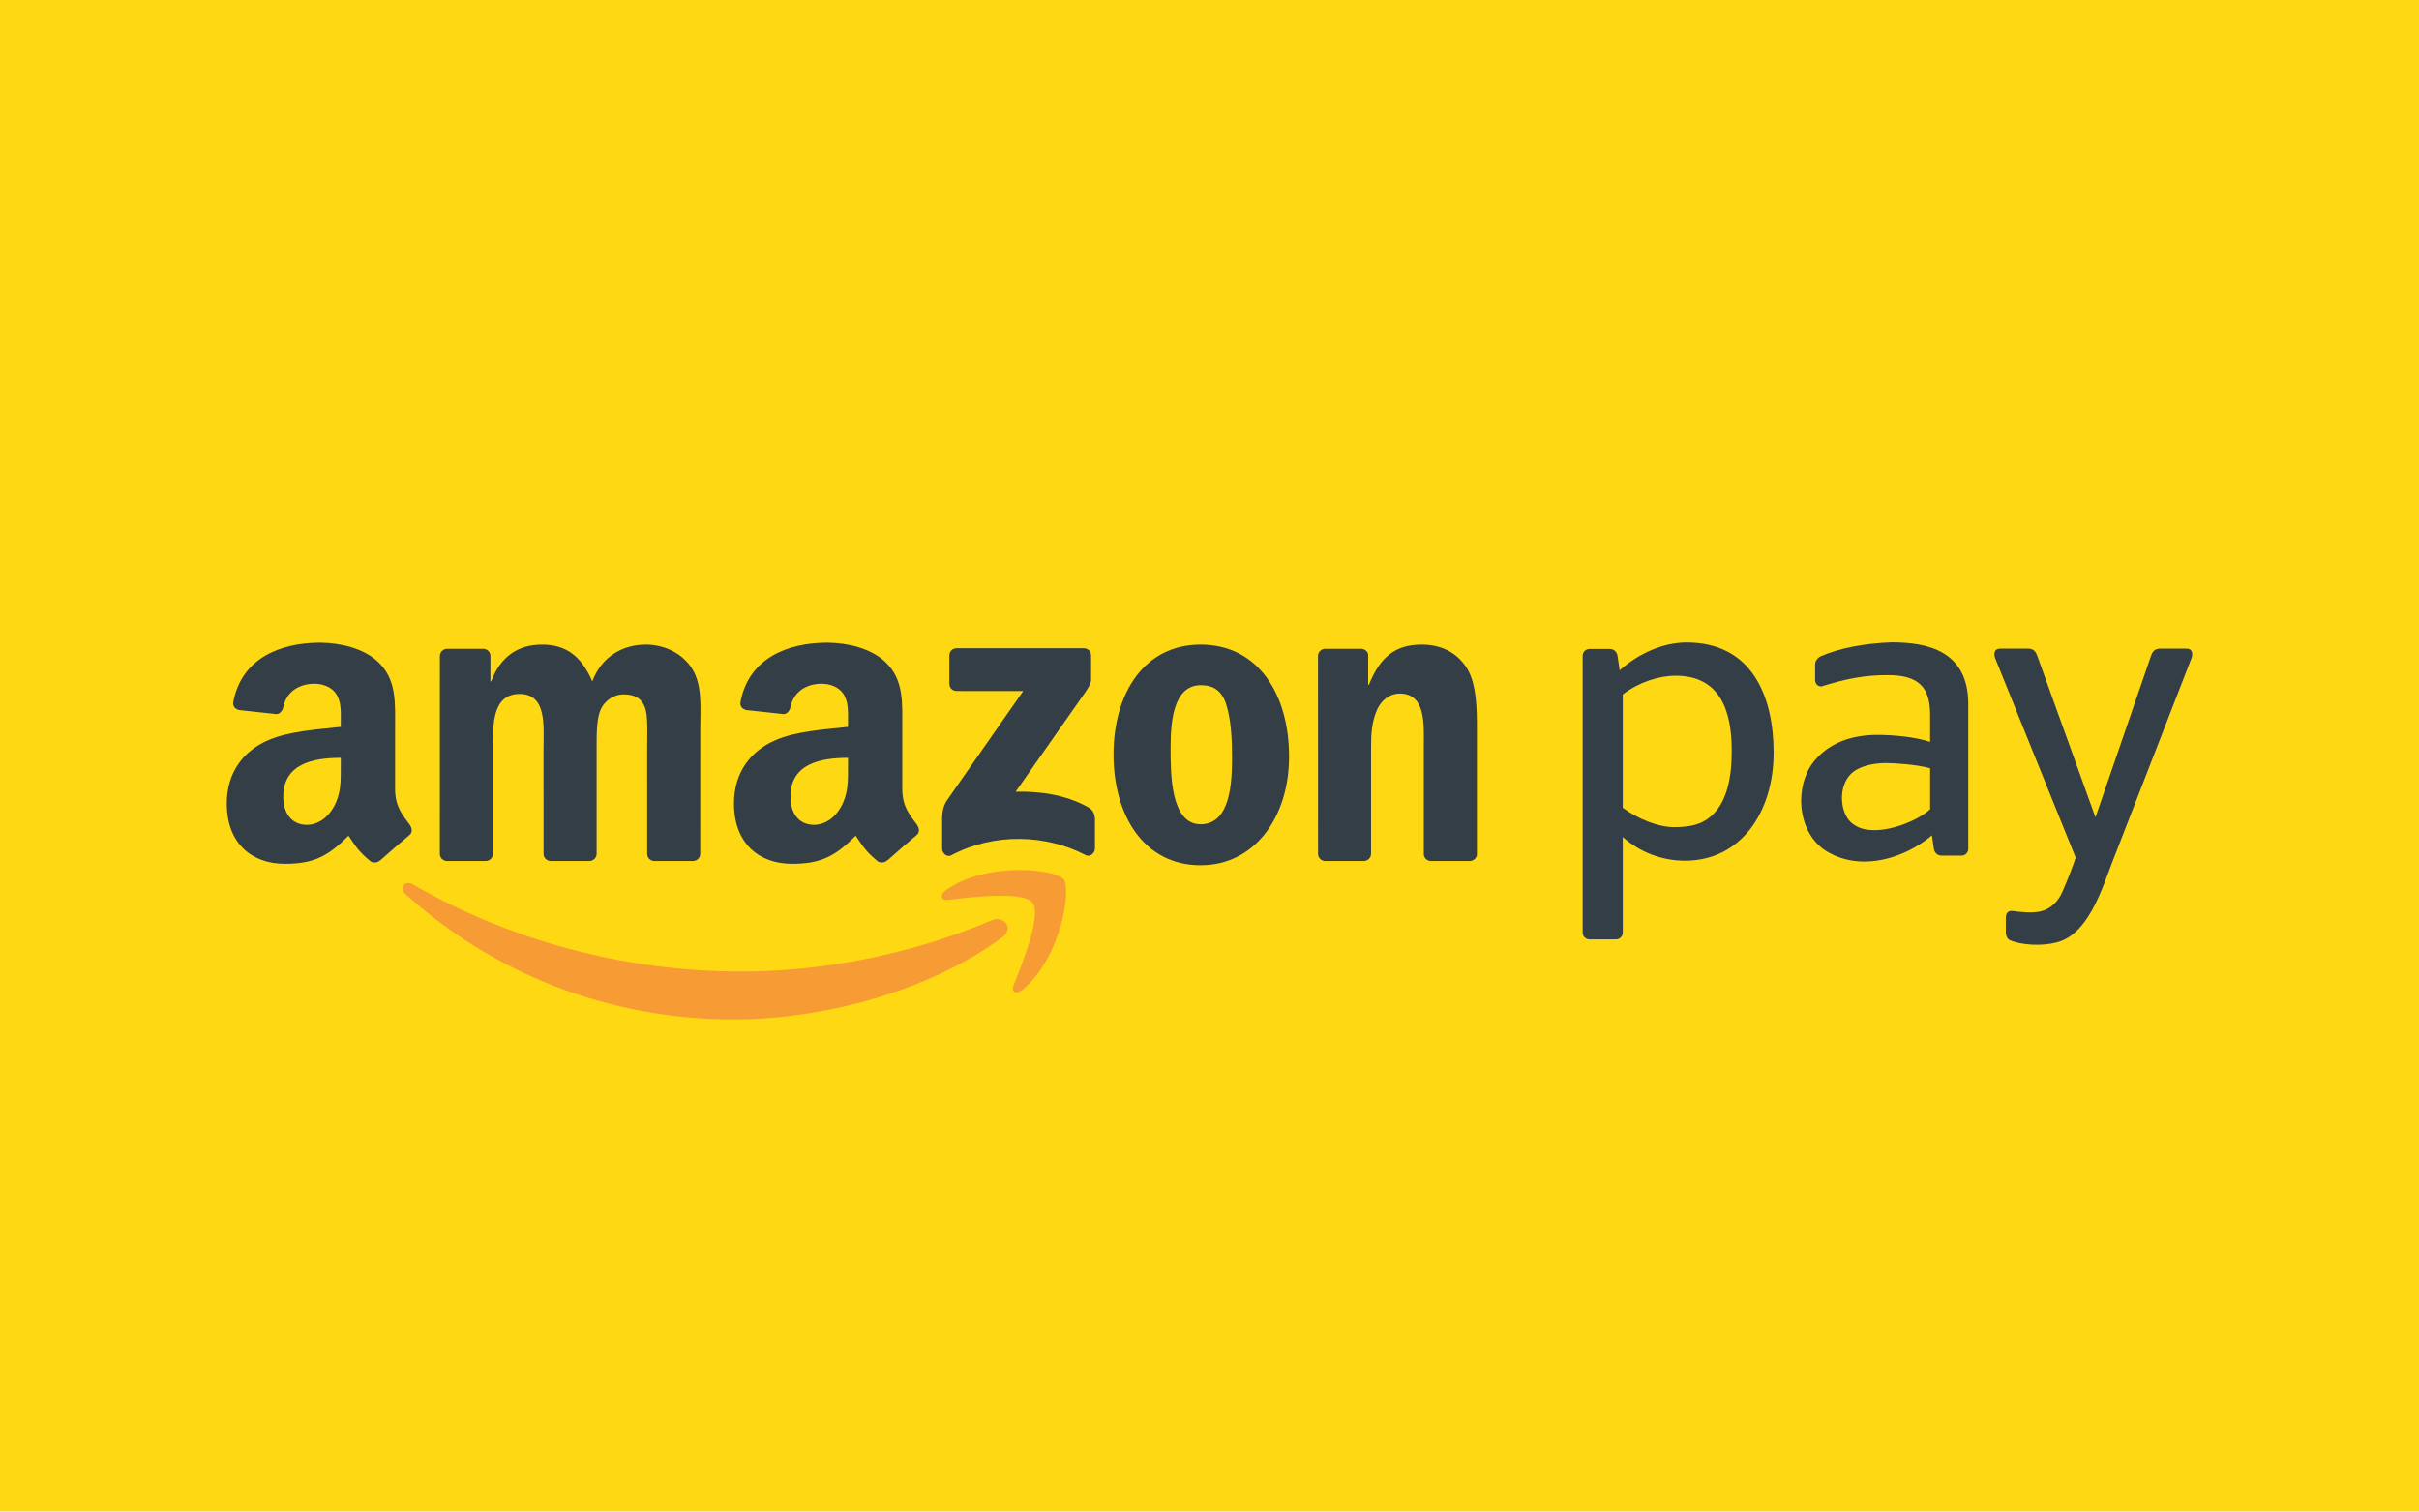
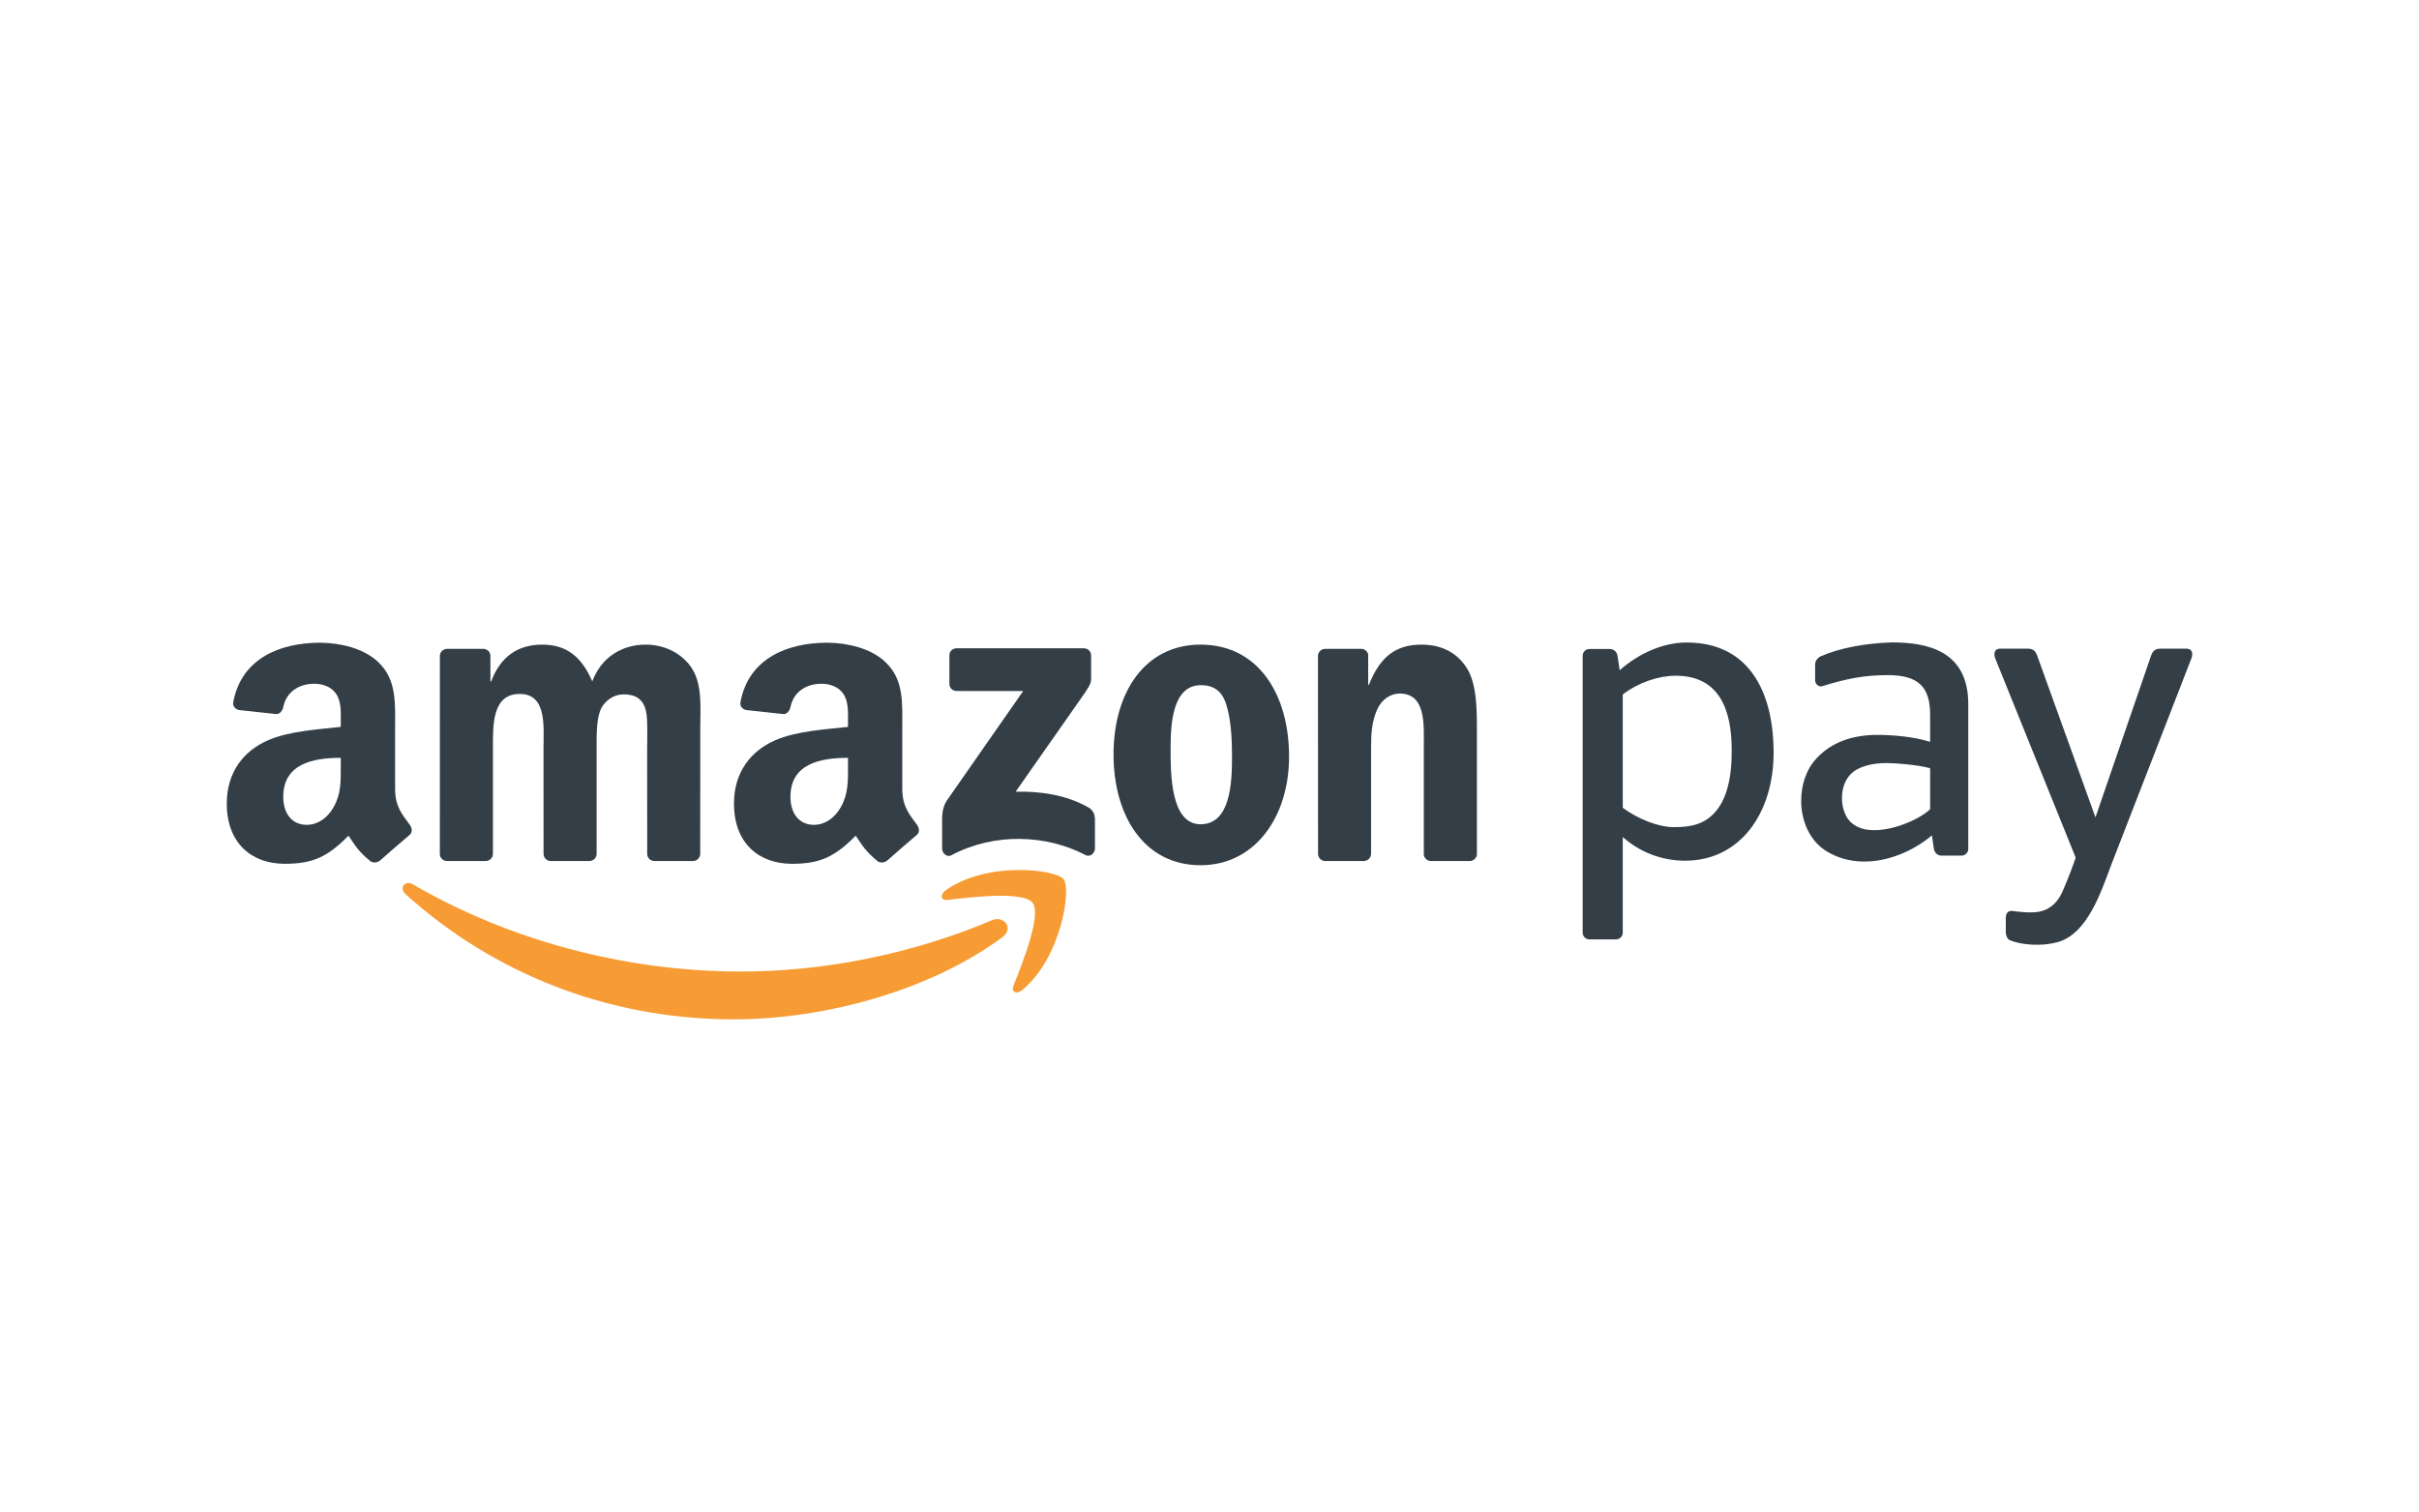
<svg xmlns="http://www.w3.org/2000/svg" width="64" height="40" viewBox="0 0 64 40" fill="none">
-   <rect width="64" height="40" fill="#ffd814" />
  <path fill-rule="evenodd" clip-rule="evenodd" d="M26.519 24.803C24.597 26.222 21.811 26.976 19.412 26.976C16.05 26.976 13.022 25.733 10.731 23.664C10.551 23.501 10.711 23.28 10.928 23.405C13.4 24.844 16.457 25.71 19.614 25.71C21.744 25.71 24.085 25.268 26.24 24.354C26.565 24.217 26.837 24.568 26.519 24.803Z" fill="#F79C34" />
  <path fill-rule="evenodd" clip-rule="evenodd" d="M27.319 23.89C27.073 23.576 25.694 23.741 25.075 23.815C24.887 23.838 24.858 23.674 25.027 23.555C26.127 22.783 27.93 23.006 28.139 23.265C28.35 23.525 28.083 25.333 27.053 26.195C26.894 26.327 26.743 26.257 26.814 26.082C27.046 25.502 27.565 24.205 27.319 23.89Z" fill="#F79C34" />
  <path fill-rule="evenodd" clip-rule="evenodd" d="M25.118 18.097V17.346C25.119 17.232 25.205 17.156 25.308 17.156L28.673 17.156C28.781 17.156 28.867 17.234 28.867 17.346V17.989C28.866 18.097 28.775 18.238 28.614 18.462L26.871 20.951C27.518 20.936 28.202 21.032 28.79 21.363C28.923 21.437 28.959 21.548 28.969 21.656V22.457C28.969 22.567 28.848 22.695 28.721 22.628C27.685 22.086 26.311 22.027 25.166 22.635C25.049 22.697 24.926 22.571 24.926 22.461V21.699C24.926 21.578 24.929 21.369 25.052 21.183L27.071 18.287L25.313 18.286C25.205 18.286 25.119 18.21 25.118 18.097Z" fill="#333E47" />
  <path fill-rule="evenodd" clip-rule="evenodd" d="M12.844 22.786H11.821C11.723 22.78 11.645 22.707 11.637 22.613L11.638 17.359C11.638 17.254 11.727 17.17 11.836 17.17L12.789 17.17C12.889 17.175 12.969 17.25 12.975 17.346V18.032H12.995C13.243 17.369 13.711 17.059 14.342 17.059C14.982 17.059 15.383 17.369 15.67 18.032C15.918 17.369 16.482 17.059 17.084 17.059C17.514 17.059 17.982 17.236 18.269 17.634C18.594 18.077 18.527 18.718 18.527 19.282L18.526 22.597C18.526 22.702 18.438 22.786 18.329 22.786H17.306C17.203 22.78 17.123 22.698 17.123 22.598L17.122 19.812C17.122 19.591 17.142 19.039 17.093 18.829C17.017 18.474 16.788 18.375 16.492 18.375C16.243 18.375 15.985 18.541 15.88 18.806C15.775 19.072 15.785 19.514 15.785 19.812V22.597C15.785 22.702 15.696 22.786 15.587 22.786H14.565C14.462 22.78 14.381 22.698 14.381 22.598L14.38 19.812C14.38 19.226 14.475 18.364 13.749 18.364C13.013 18.364 13.042 19.204 13.042 19.812L13.042 22.597C13.042 22.702 12.953 22.786 12.844 22.786Z" fill="#333E47" />
  <path fill-rule="evenodd" clip-rule="evenodd" d="M31.773 18.132C31.019 18.132 30.971 19.16 30.971 19.801C30.971 20.442 30.961 21.813 31.764 21.813C32.557 21.813 32.596 20.708 32.596 20.033C32.596 19.591 32.576 19.06 32.442 18.64C32.328 18.275 32.098 18.132 31.773 18.132ZM31.764 17.059C33.283 17.059 34.105 18.364 34.105 20.023C34.105 21.625 33.197 22.897 31.764 22.897C30.273 22.897 29.461 21.592 29.461 19.967C29.461 18.331 30.283 17.059 31.764 17.059Z" fill="#333E47" />
  <path fill-rule="evenodd" clip-rule="evenodd" d="M36.076 22.786H35.055C34.953 22.78 34.872 22.698 34.872 22.598L34.87 17.342C34.879 17.245 34.964 17.17 35.067 17.17L36.016 17.17C36.106 17.175 36.18 17.235 36.198 17.317V18.121H36.218C36.505 17.402 36.905 17.059 37.612 17.059C38.071 17.059 38.52 17.225 38.807 17.678C39.075 18.099 39.075 18.806 39.075 19.315V22.621C39.063 22.714 38.98 22.786 38.878 22.786H37.852C37.757 22.78 37.681 22.71 37.67 22.621V19.768C37.67 19.193 37.737 18.353 37.03 18.353C36.781 18.353 36.552 18.519 36.437 18.773C36.294 19.094 36.275 19.414 36.275 19.768V22.597C36.273 22.702 36.185 22.786 36.076 22.786Z" fill="#333E47" />
  <path fill-rule="evenodd" clip-rule="evenodd" d="M23.468 22.773C23.4 22.834 23.303 22.838 23.226 22.797C22.886 22.515 22.825 22.384 22.639 22.115C22.077 22.687 21.679 22.859 20.951 22.859C20.09 22.859 19.419 22.327 19.419 21.263C19.419 20.432 19.87 19.867 20.511 19.59C21.066 19.346 21.842 19.302 22.436 19.236V19.103C22.436 18.859 22.455 18.571 22.311 18.36C22.187 18.172 21.948 18.094 21.737 18.094C21.346 18.094 21 18.294 20.914 18.709C20.896 18.801 20.829 18.893 20.736 18.898L19.744 18.79C19.66 18.771 19.567 18.704 19.591 18.576C19.816 17.389 20.876 17.019 21.84 17.009H21.916C22.409 17.015 23.039 17.15 23.422 17.518C23.92 17.984 23.872 18.604 23.872 19.28V20.875C23.872 21.355 24.072 21.565 24.259 21.823C24.324 21.917 24.339 22.027 24.255 22.096C24.046 22.271 23.675 22.593 23.471 22.776L23.468 22.773ZM22.436 20.277C22.436 20.676 22.445 21.009 22.244 21.363C22.081 21.651 21.823 21.828 21.536 21.828C21.143 21.828 20.913 21.529 20.913 21.086C20.913 20.214 21.695 20.055 22.436 20.055V20.277Z" fill="#333E47" />
  <path fill-rule="evenodd" clip-rule="evenodd" d="M10.049 22.773C9.981 22.834 9.883 22.838 9.807 22.797C9.466 22.515 9.405 22.384 9.22 22.115C8.658 22.687 8.26 22.859 7.532 22.859C6.67 22.859 6 22.327 6 21.263C6 20.432 6.45 19.867 7.092 19.59C7.647 19.346 8.423 19.302 9.016 19.236V19.103C9.016 18.859 9.036 18.571 8.892 18.36C8.767 18.172 8.528 18.094 8.318 18.094C7.927 18.094 7.58 18.294 7.495 18.709C7.477 18.801 7.41 18.893 7.317 18.898L6.325 18.79C6.241 18.771 6.148 18.704 6.172 18.576C6.397 17.389 7.457 17.019 8.42 17.009H8.496C8.99 17.015 9.619 17.15 10.003 17.518C10.501 17.984 10.453 18.604 10.453 19.28V20.875C10.453 21.355 10.652 21.565 10.839 21.823C10.904 21.917 10.919 22.027 10.836 22.096C10.627 22.271 10.255 22.593 10.051 22.776L10.049 22.773ZM9.016 20.277C9.016 20.676 9.026 21.009 8.825 21.363C8.662 21.651 8.404 21.828 8.116 21.828C7.724 21.828 7.494 21.529 7.494 21.086C7.494 20.214 8.276 20.055 9.016 20.055V20.277Z" fill="#333E47" />
  <path fill-rule="evenodd" clip-rule="evenodd" d="M53.068 24.671C53.068 24.538 53.068 24.418 53.068 24.285C53.068 24.175 53.122 24.099 53.236 24.106C53.45 24.137 53.753 24.167 53.968 24.123C54.248 24.064 54.449 23.866 54.568 23.593C54.736 23.209 54.847 22.9 54.917 22.697L52.788 17.422C52.752 17.332 52.741 17.166 52.92 17.166H53.664C53.806 17.166 53.864 17.256 53.896 17.344L55.44 21.63L56.914 17.344C56.944 17.257 57.004 17.166 57.145 17.166H57.847C58.025 17.166 58.014 17.332 57.979 17.422L55.867 22.862C55.593 23.586 55.229 24.739 54.409 24.94C53.998 25.047 53.479 25.008 53.174 24.881C53.097 24.842 53.068 24.739 53.068 24.671Z" fill="#333E47" />
  <path fill-rule="evenodd" clip-rule="evenodd" d="M52.075 22.465C52.075 22.563 51.995 22.643 51.896 22.643H51.371C51.257 22.643 51.18 22.561 51.166 22.465L51.113 22.107C50.871 22.311 50.575 22.491 50.254 22.616C49.637 22.856 48.925 22.895 48.322 22.525C47.886 22.257 47.654 21.733 47.654 21.194C47.654 20.776 47.783 20.362 48.068 20.061C48.449 19.65 49.001 19.448 49.668 19.448C50.071 19.448 50.647 19.495 51.066 19.633V18.913C51.066 18.182 50.758 17.866 49.946 17.866C49.326 17.866 48.851 17.959 48.191 18.165C48.085 18.168 48.023 18.088 48.023 17.99V17.58C48.023 17.481 48.107 17.386 48.198 17.357C48.67 17.152 49.338 17.024 50.048 17C50.974 17 52.075 17.209 52.075 18.633V22.465ZM51.066 21.415V20.33C50.714 20.233 50.131 20.193 49.905 20.193C49.548 20.193 49.158 20.278 48.954 20.497C48.802 20.658 48.733 20.889 48.733 21.112C48.733 21.401 48.833 21.691 49.066 21.834C49.337 22.018 49.758 21.995 50.153 21.883C50.532 21.775 50.889 21.585 51.066 21.415Z" fill="#333E47" />
  <path fill-rule="evenodd" clip-rule="evenodd" d="M44.334 17.882C45.499 17.882 45.816 18.798 45.816 19.847C45.823 20.554 45.693 21.184 45.327 21.545C45.053 21.815 44.747 21.889 44.286 21.889C43.876 21.889 43.337 21.675 42.934 21.377V18.378C43.353 18.056 43.888 17.882 44.334 17.882ZM42.755 24.859H42.052C41.953 24.859 41.873 24.779 41.873 24.681C41.873 22.238 41.873 19.796 41.873 17.354C41.873 17.256 41.953 17.175 42.052 17.175H42.59C42.703 17.175 42.781 17.257 42.795 17.354L42.852 17.738C43.356 17.29 44.005 17.003 44.623 17.003C46.355 17.003 46.925 18.43 46.925 19.914C46.925 21.502 46.053 22.777 44.58 22.777C43.96 22.777 43.38 22.548 42.934 22.151V24.681C42.934 24.779 42.853 24.859 42.755 24.859Z" fill="#333E47" />
</svg>
